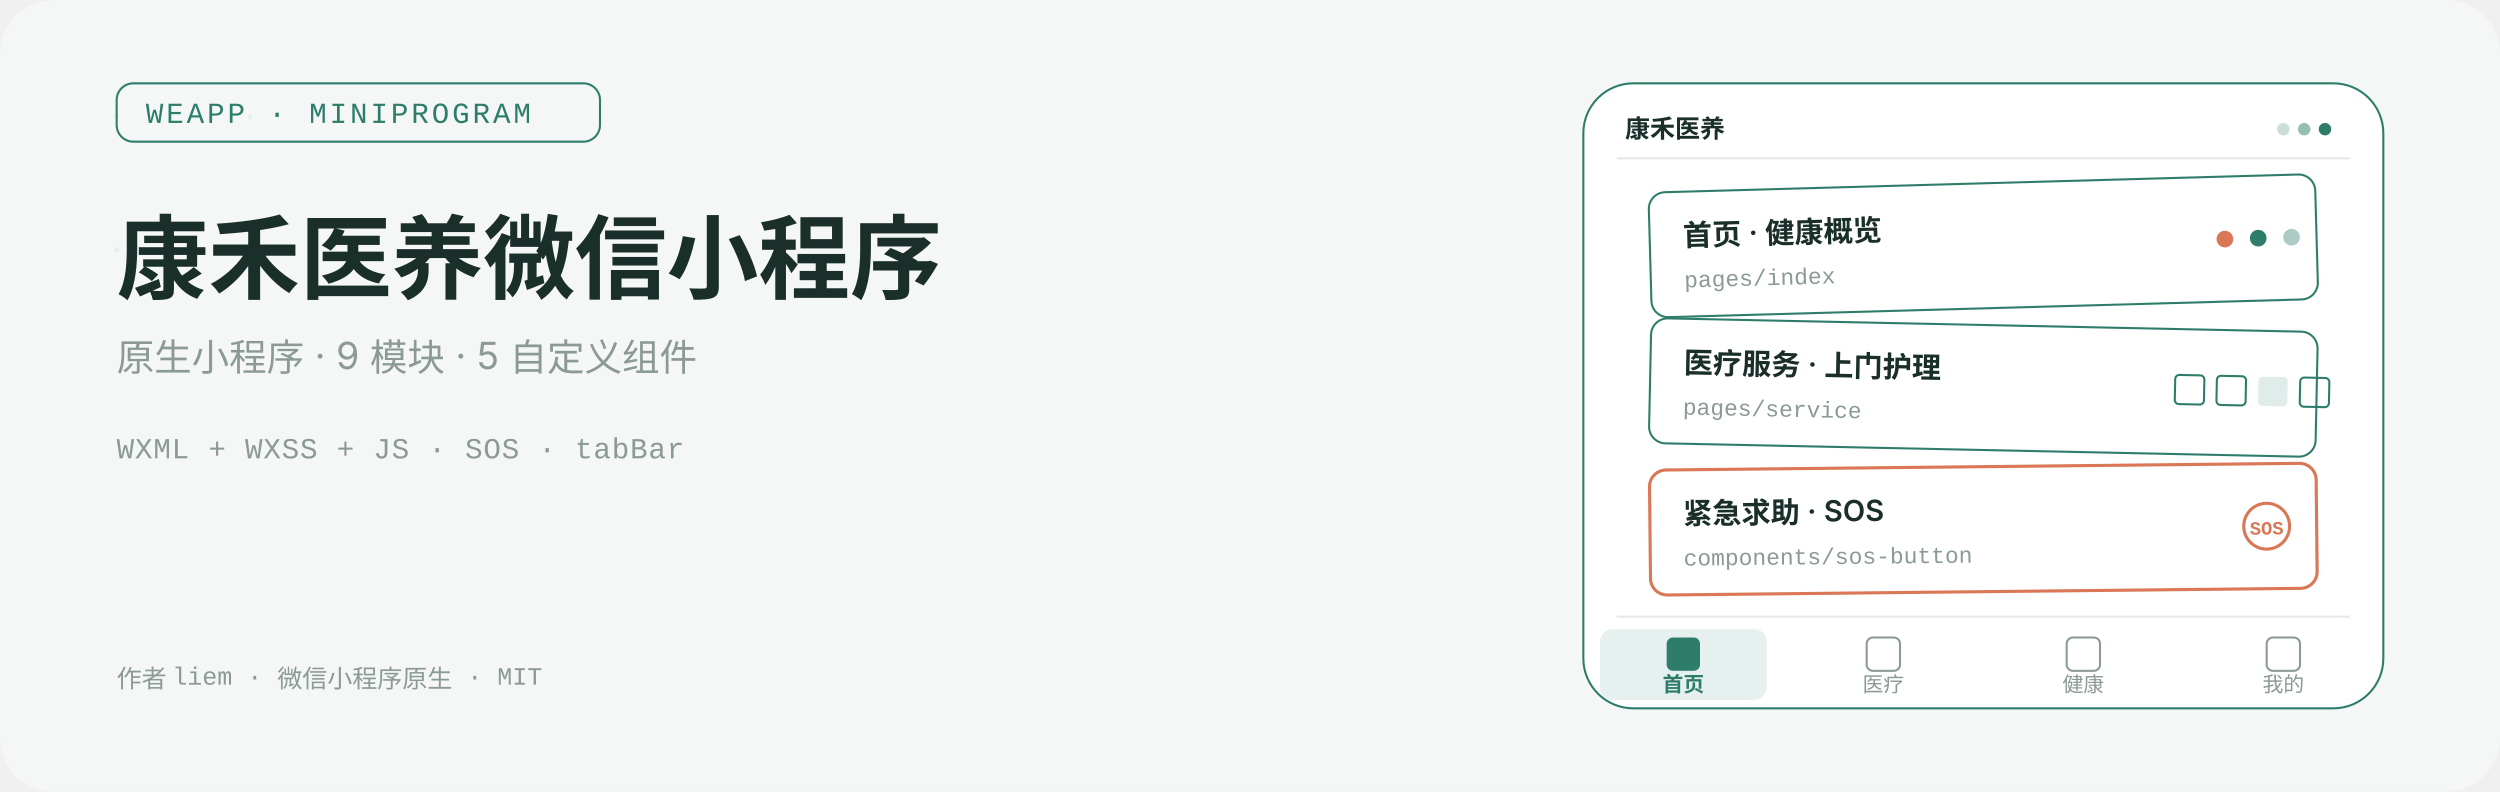
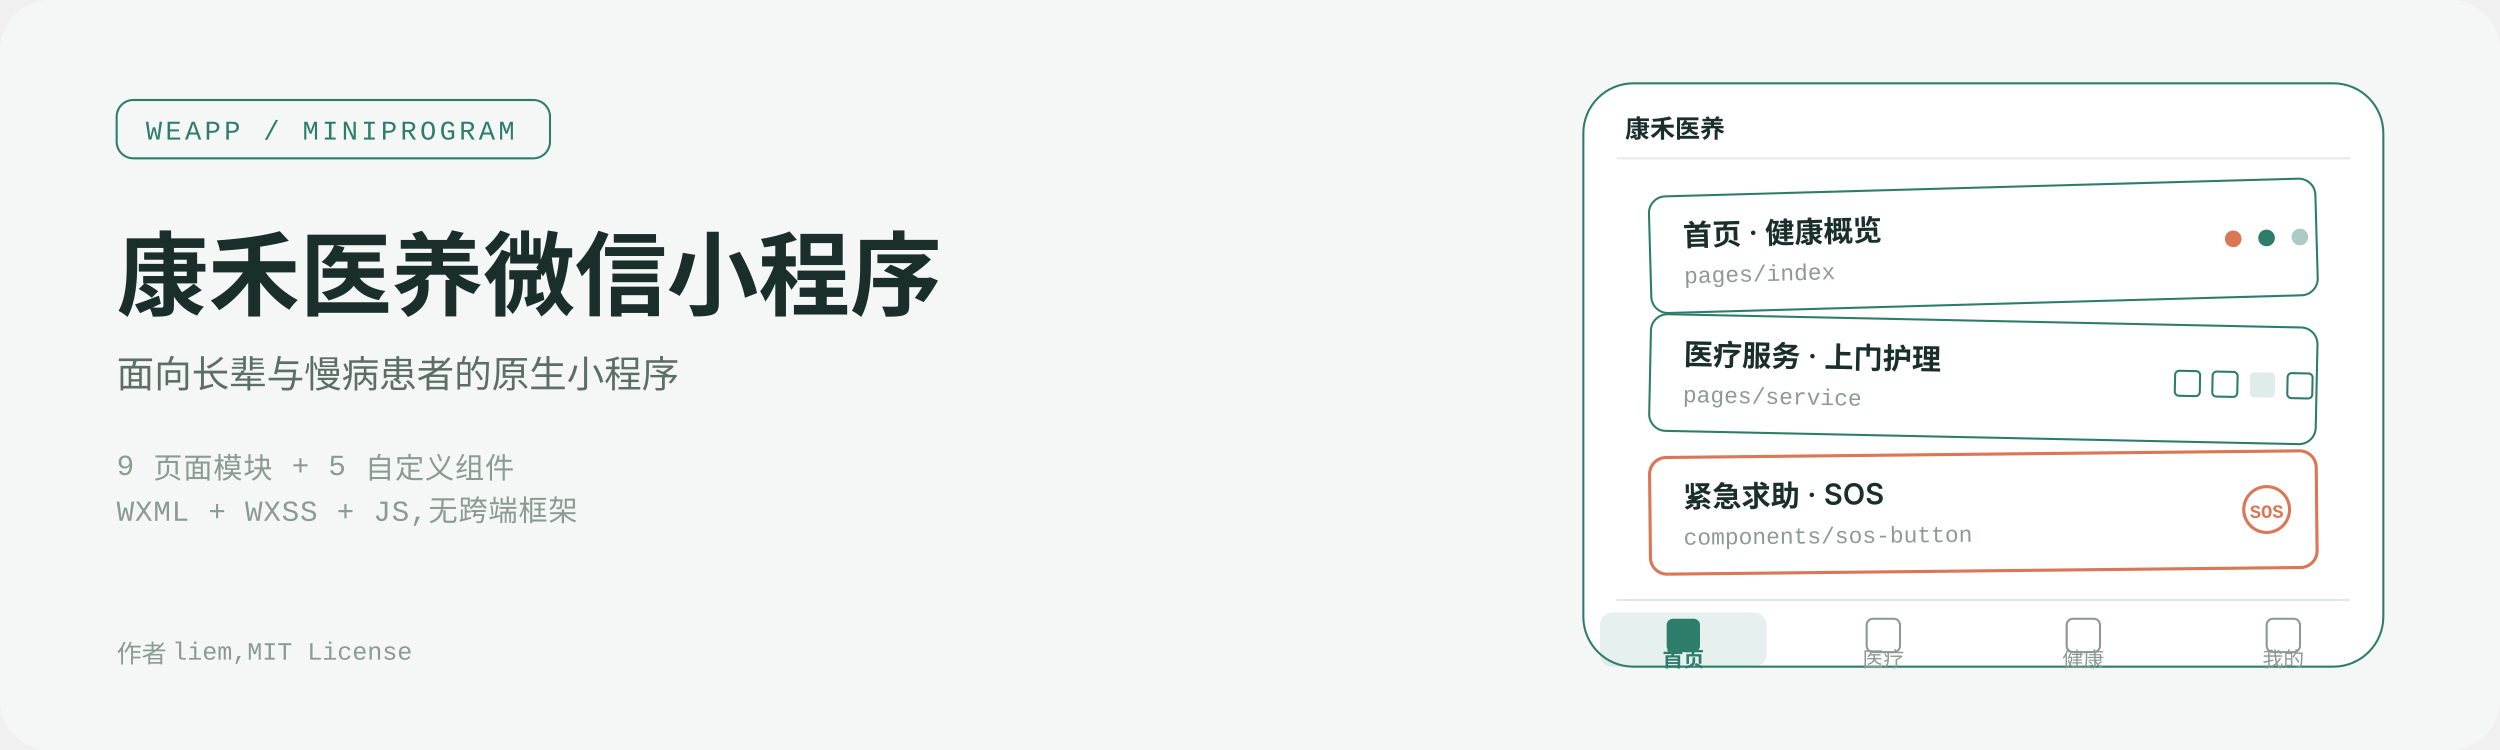
- <svg xmlns="http://www.w3.org/2000/svg" viewBox="0 0 1200 380" width="100%" role="img" aria-labelledby="heroTitle heroDesc">
+ <svg xmlns="http://www.w3.org/2000/svg" viewBox="0 0 1200 360" width="100%" role="img" aria-labelledby="heroTitle heroDesc">
  <defs>
    <style>
-       .sans { font-family: -apple-system, BlinkMacSystemFont, "Segoe UI", "PingFang SC", "Hiragino Sans GB", "Microsoft YaHei", sans-serif; }
+       .sans { font-family: -apple-system, BlinkMacSystemFont, "Segoe UI", "Hiragino Sans GB", "PingFang SC", "Microsoft YaHei", sans-serif; }
      .mono { font-family: ui-monospace, "SF Mono", Menlo, Consolas, "Liberation Mono", monospace; }
    </style>
  </defs>
-   <rect x="0" y="0" width="1200" height="380" rx="26" fill="#F4F7F5" />
-   <g fill="#2E7D6B" opacity="0.06">
-     <circle cx="56" cy="56" r="1.2" />
-     <circle cx="120" cy="56" r="1.2" />
-     <circle cx="56" cy="120" r="1.2" />
-     <circle cx="120" cy="120" r="1.2" />
-   </g>
-   <g transform="translate(56 40)">
-     <rect x="0" y="0" width="232" height="28" rx="8" fill="none" stroke="#2E7D6B" stroke-width="1" />
-     <text x="14" y="19" class="mono" font-size="14" fill="#2E7D6B" letter-spacing="1.4">WEAPP · MINIPROGRAM</text>
+   <rect x="0" y="0" width="1200" height="360" rx="24" fill="#F4F7F5" />
+   <g transform="translate(56 48)">
+     <rect x="0" y="0" width="208" height="28" rx="8" fill="none" stroke="#2E7D6B" stroke-width="1" />
+     <text x="14" y="19" class="mono" font-size="13" fill="#2E7D6B" letter-spacing="1.6">WEAPP / MINIPROGRAM</text>
    <text x="0" y="100" class="sans" font-size="44" font-weight="700" fill="#1A2E2A">康禾医养微信小程序</text>
-     <text x="0" y="138" class="sans" font-size="18" fill="#8B9A92">原生小程序 · 9 模块 · 5 自定义组件</text>
-     <text x="0" y="180" class="mono" font-size="14" fill="#8B9A92" letter-spacing="0.4">WXML + WXSS + JS · SOS · tabBar</text>
-     <text x="0" y="290" class="mono" font-size="12" fill="#8B9A92">作者 liem · 微信小程序原生 · MIT</text>
+     <text x="0" y="138" class="sans" font-size="18" fill="#5C6E66">面向长辈与慢病患者的原生小程序</text>
+     <text x="0" y="180" class="mono" font-size="14" fill="#8B9A92" letter-spacing="0.4">9 页面模块 + 5 自定义组件</text>
+     <text x="0" y="202" class="mono" font-size="14" fill="#8B9A92" letter-spacing="0.4">WXML + WXSS + JS,无跨端框架</text>
+     <text x="0" y="270" class="mono" font-size="12" fill="#8B9A92">作者 liem,MIT License</text>
  </g>
  <g transform="translate(760 40)">
-     <rect x="0" y="0" width="384" height="300" rx="24" fill="#FFFFFF" stroke="#2E7D6B" stroke-width="1" />
+     <rect x="0" y="0" width="384" height="280" rx="24" fill="#FFFFFF" stroke="#2E7D6B" stroke-width="1" />
    <text x="20" y="26" class="mono" font-size="12" fill="#1A2E2A" font-weight="600">康禾医养</text>
-     <circle cx="356" cy="22" r="3" fill="#2E7D6B" />
-     <circle cx="346" cy="22" r="3" fill="#2E7D6B" opacity="0.5" />
-     <circle cx="336" cy="22" r="3" fill="#2E7D6B" opacity="0.25" />
    <line x1="16" y1="36" x2="368" y2="36" stroke="#E3EAE6" stroke-width="1" />
-     <g transform="translate(32 48) rotate(-1.6 160 30)">
-       <rect x="0" y="0" width="320" height="60" rx="8" fill="#FFFFFF" stroke="#2E7D6B" stroke-width="1" />
-       <text x="16" y="26" class="sans" font-size="14" font-weight="600" fill="#1A2E2A">首页 · 健康概览</text>
-       <text x="16" y="46" class="mono" font-size="11" fill="#8B9A92">pages/index</text>
-       <circle cx="276" cy="30" r="4" fill="#D97757" />
-       <circle cx="292" cy="30" r="4" fill="#2E7D6B" />
-       <circle cx="308" cy="30" r="4" fill="#2E7D6B" opacity="0.4" />
+     <g transform="translate(32 50) rotate(-1.6 160 28)">
+       <rect x="0" y="0" width="320" height="56" rx="8" fill="#FFFFFF" stroke="#2E7D6B" stroke-width="1" />
+       <text x="16" y="24" class="sans" font-size="14" font-weight="600" fill="#1A2E2A">首页 · 健康概览</text>
+       <text x="16" y="42" class="mono" font-size="11" fill="#8B9A92">pages/index</text>
+       <circle cx="280" cy="28" r="4" fill="#D97757" />
+       <circle cx="296" cy="28" r="4" fill="#2E7D6B" />
+       <circle cx="312" cy="28" r="4" fill="#2E7D6B" opacity="0.4" />
    </g>
-     <g transform="translate(32 116) rotate(1.2 160 30)">
-       <rect x="0" y="0" width="320" height="60" rx="8" fill="#FFFFFF" stroke="#2E7D6B" stroke-width="1" />
-       <text x="16" y="26" class="sans" font-size="14" font-weight="600" fill="#1A2E2A">医疗服务 · 上门护理</text>
-       <text x="16" y="46" class="mono" font-size="11" fill="#8B9A92">pages/service</text>
-       <rect x="252" y="22" width="14" height="14" rx="2" fill="none" stroke="#2E7D6B" />
-       <rect x="272" y="22" width="14" height="14" rx="2" fill="none" stroke="#2E7D6B" />
-       <rect x="292" y="22" width="14" height="14" rx="2" fill="#2E7D6B" opacity="0.15" />
-       <rect x="312" y="22" width="14" height="14" rx="2" fill="none" stroke="#2E7D6B" />
+     <g transform="translate(32 114) rotate(1.2 160 28)">
+       <rect x="0" y="0" width="320" height="56" rx="8" fill="#FFFFFF" stroke="#2E7D6B" stroke-width="1" />
+       <text x="16" y="24" class="sans" font-size="14" font-weight="600" fill="#1A2E2A">医疗服务 · 上门护理</text>
+       <text x="16" y="42" class="mono" font-size="11" fill="#8B9A92">pages/service</text>
+       <rect x="252" y="22" width="12" height="12" rx="2" fill="none" stroke="#2E7D6B" />
+       <rect x="270" y="22" width="12" height="12" rx="2" fill="none" stroke="#2E7D6B" />
+       <rect x="288" y="22" width="12" height="12" rx="2" fill="#2E7D6B" opacity="0.15" />
+       <rect x="306" y="22" width="12" height="12" rx="2" fill="none" stroke="#2E7D6B" />
    </g>
-     <g transform="translate(32 184) rotate(-0.6 160 30)">
-       <rect x="0" y="0" width="320" height="60" rx="8" fill="#FFFFFF" stroke="#D97757" stroke-width="1.5" />
-       <text x="16" y="26" class="sans" font-size="14" font-weight="600" fill="#1A2E2A">紧急求助 · SOS</text>
-       <text x="16" y="46" class="mono" font-size="11" fill="#8B9A92">components/sos-button</text>
-       <circle cx="296" cy="30" r="11" fill="none" stroke="#D97757" stroke-width="1.5" />
-       <text x="296" y="34" text-anchor="middle" class="mono" font-size="9" font-weight="700" fill="#D97757">SOS</text>
+     <g transform="translate(32 178) rotate(-0.6 160 28)">
+       <rect x="0" y="0" width="320" height="56" rx="8" fill="#FFFFFF" stroke="#D97757" stroke-width="1.5" />
+       <text x="16" y="24" class="sans" font-size="14" font-weight="600" fill="#1A2E2A">紧急求助 · SOS</text>
+       <text x="16" y="42" class="mono" font-size="11" fill="#8B9A92">components/sos-button</text>
+       <circle cx="296" cy="28" r="11" fill="none" stroke="#D97757" stroke-width="1.5" />
+       <text x="296" y="32" text-anchor="middle" class="mono" font-size="9" font-weight="700" fill="#D97757">SOS</text>
    </g>
-     <g transform="translate(0 256)">
+     <g transform="translate(0 248)">
      <line x1="16" y1="0" x2="368" y2="0" stroke="#E3EAE6" stroke-width="1" />
      <g transform="translate(8 6)">
-         <rect x="0" y="0" width="80" height="34" rx="6" fill="#2E7D6B" opacity="0.12" />
-         <rect x="32" y="4" width="16" height="16" rx="3" fill="#2E7D6B" />
-         <text x="40" y="30" text-anchor="middle" class="mono" font-size="10" fill="#2E7D6B" font-weight="700">首页</text>
+         <rect x="0" y="0" width="80" height="26" rx="6" fill="#2E7D6B" opacity="0.12" />
+         <rect x="32" y="3" width="16" height="16" rx="3" fill="#2E7D6B" />
+         <text x="40" y="26" text-anchor="middle" class="mono" font-size="10" fill="#2E7D6B" font-weight="700">首页</text>
      </g>
      <g transform="translate(104 6)">
-         <rect x="32" y="4" width="16" height="16" rx="3" fill="none" stroke="#8B9A92" />
-         <text x="40" y="30" text-anchor="middle" class="mono" font-size="10" fill="#8B9A92">医疗</text>
+         <rect x="32" y="3" width="16" height="16" rx="3" fill="none" stroke="#8B9A92" />
+         <text x="40" y="26" text-anchor="middle" class="mono" font-size="10" fill="#8B9A92">医疗</text>
      </g>
      <g transform="translate(200 6)">
-         <rect x="32" y="4" width="16" height="16" rx="3" fill="none" stroke="#8B9A92" />
-         <text x="40" y="30" text-anchor="middle" class="mono" font-size="10" fill="#8B9A92">健康</text>
+         <rect x="32" y="3" width="16" height="16" rx="3" fill="none" stroke="#8B9A92" />
+         <text x="40" y="26" text-anchor="middle" class="mono" font-size="10" fill="#8B9A92">健康</text>
      </g>
      <g transform="translate(296 6)">
-         <rect x="32" y="4" width="16" height="16" rx="3" fill="none" stroke="#8B9A92" />
-         <text x="40" y="30" text-anchor="middle" class="mono" font-size="10" fill="#8B9A92">我的</text>
+         <rect x="32" y="3" width="16" height="16" rx="3" fill="none" stroke="#8B9A92" />
+         <text x="40" y="26" text-anchor="middle" class="mono" font-size="10" fill="#8B9A92">我的</text>
      </g>
    </g>
  </g>
</svg>
